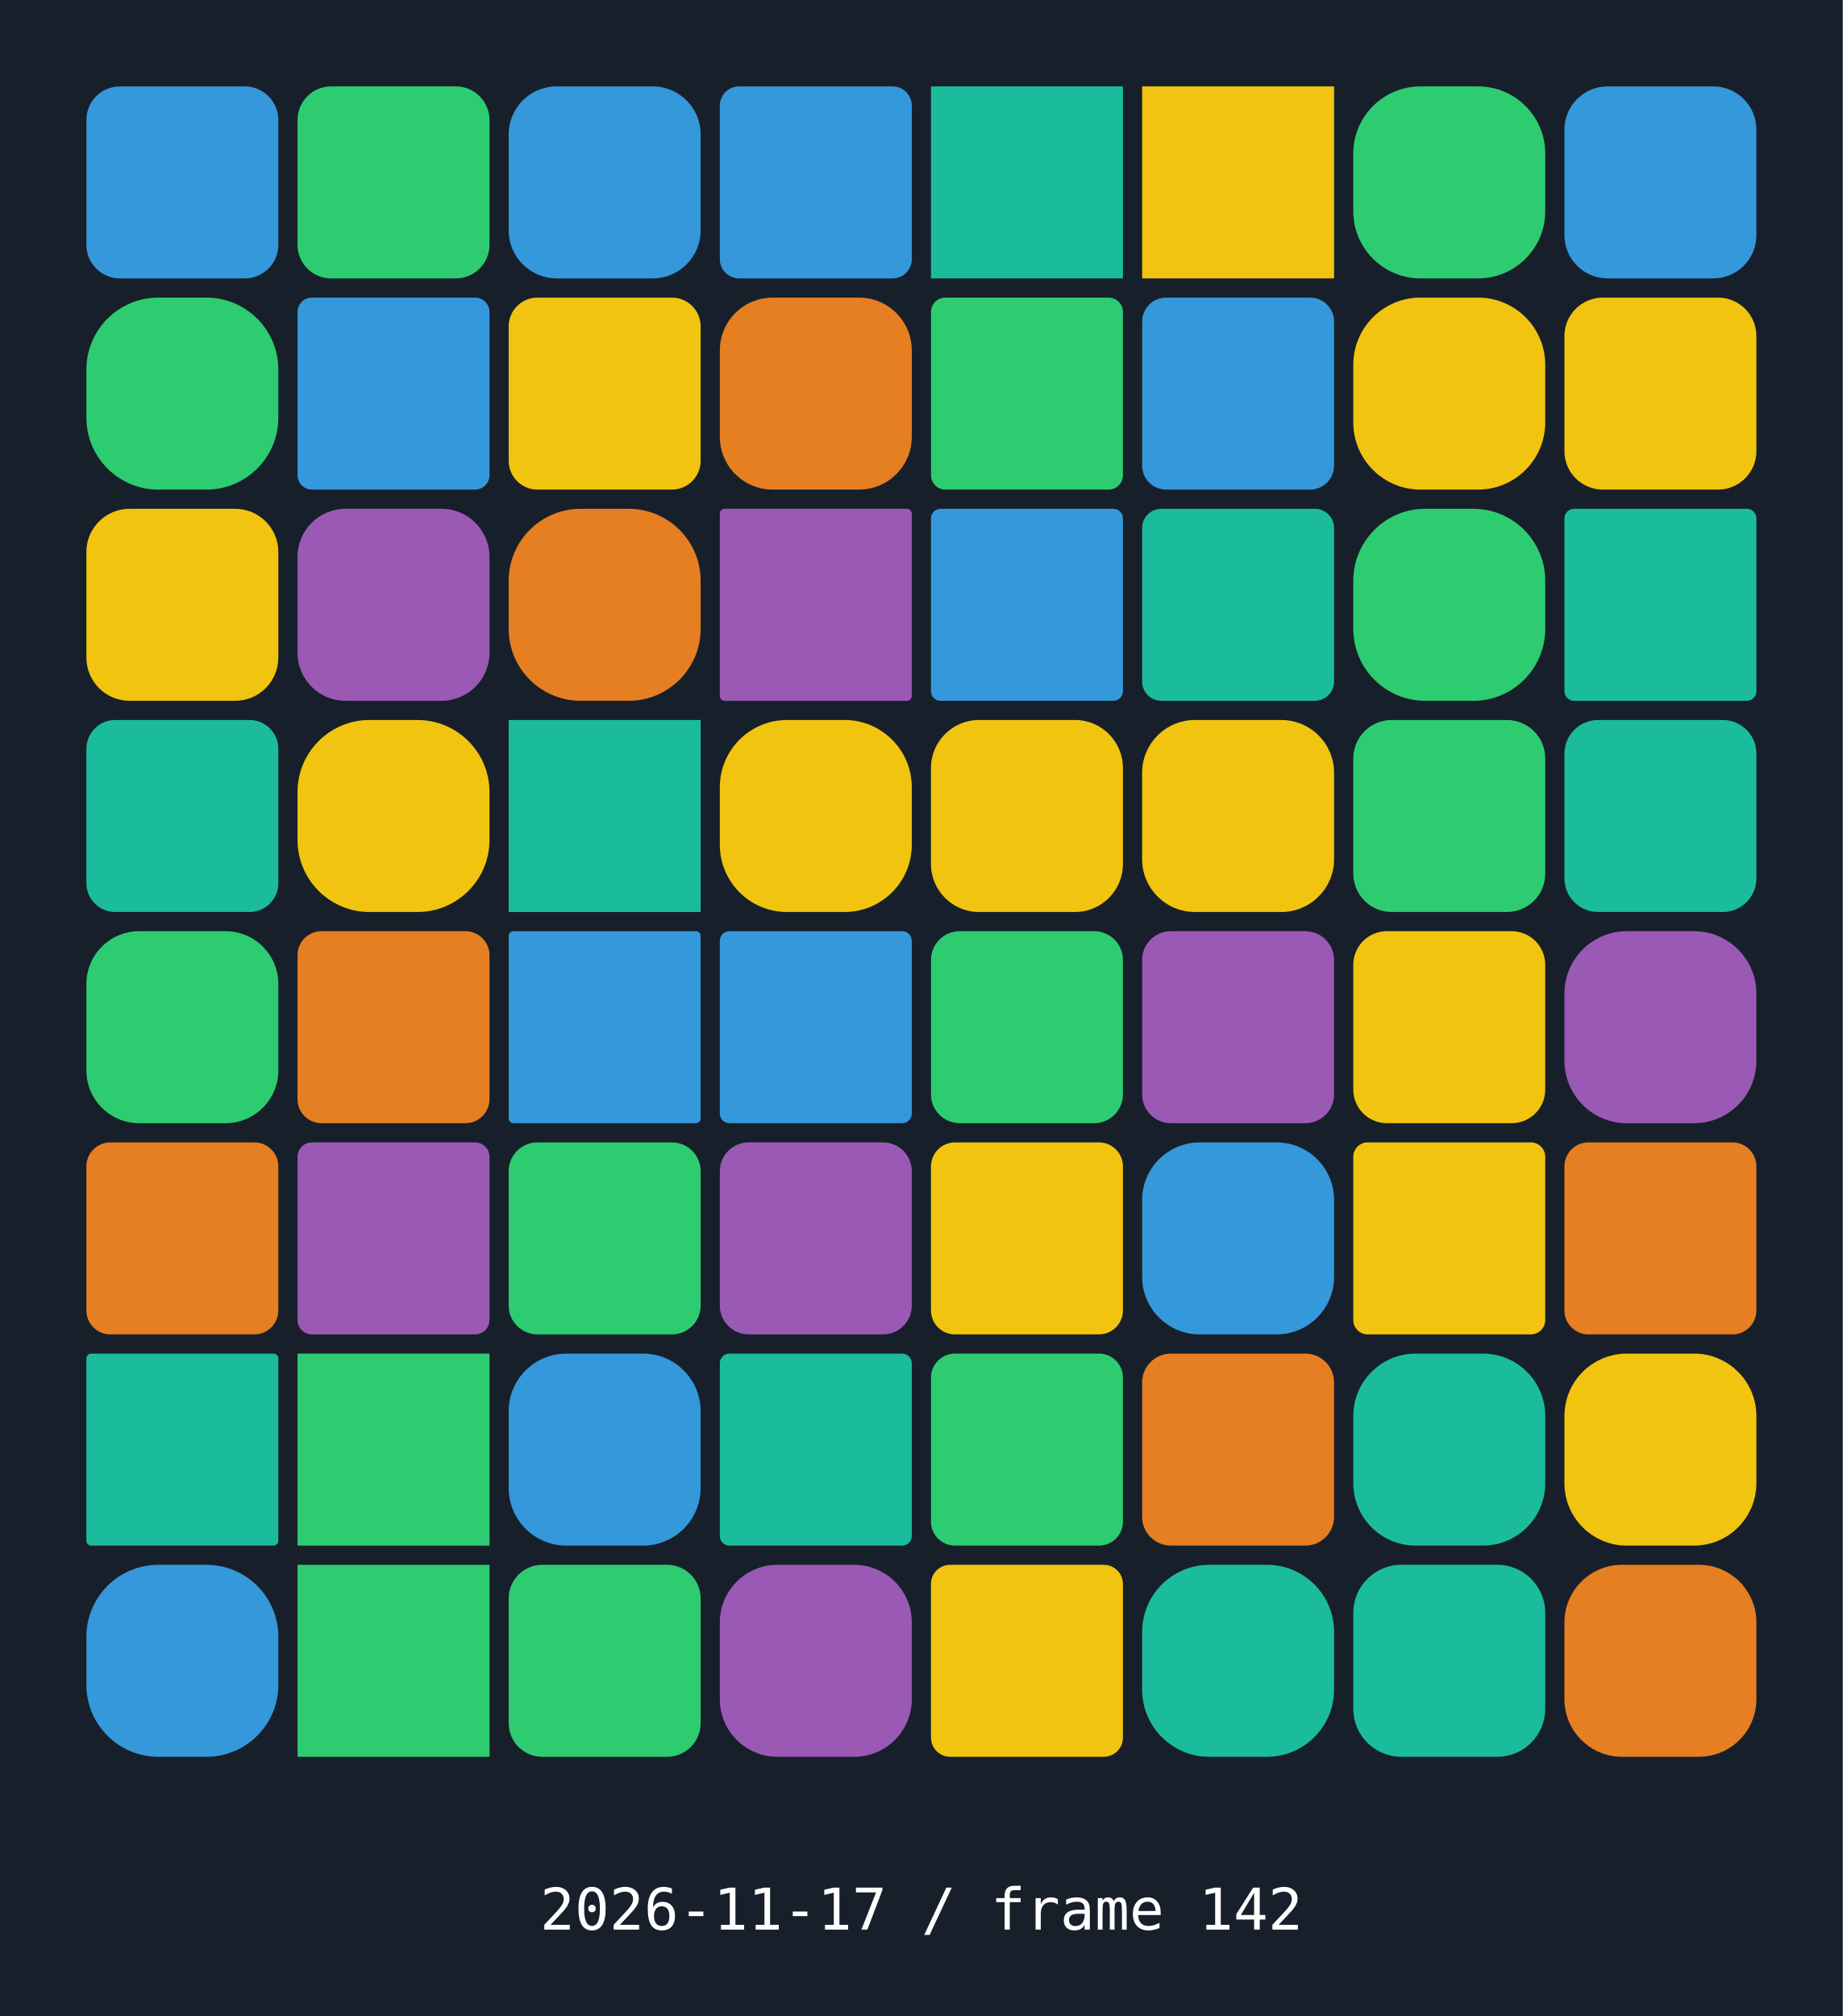
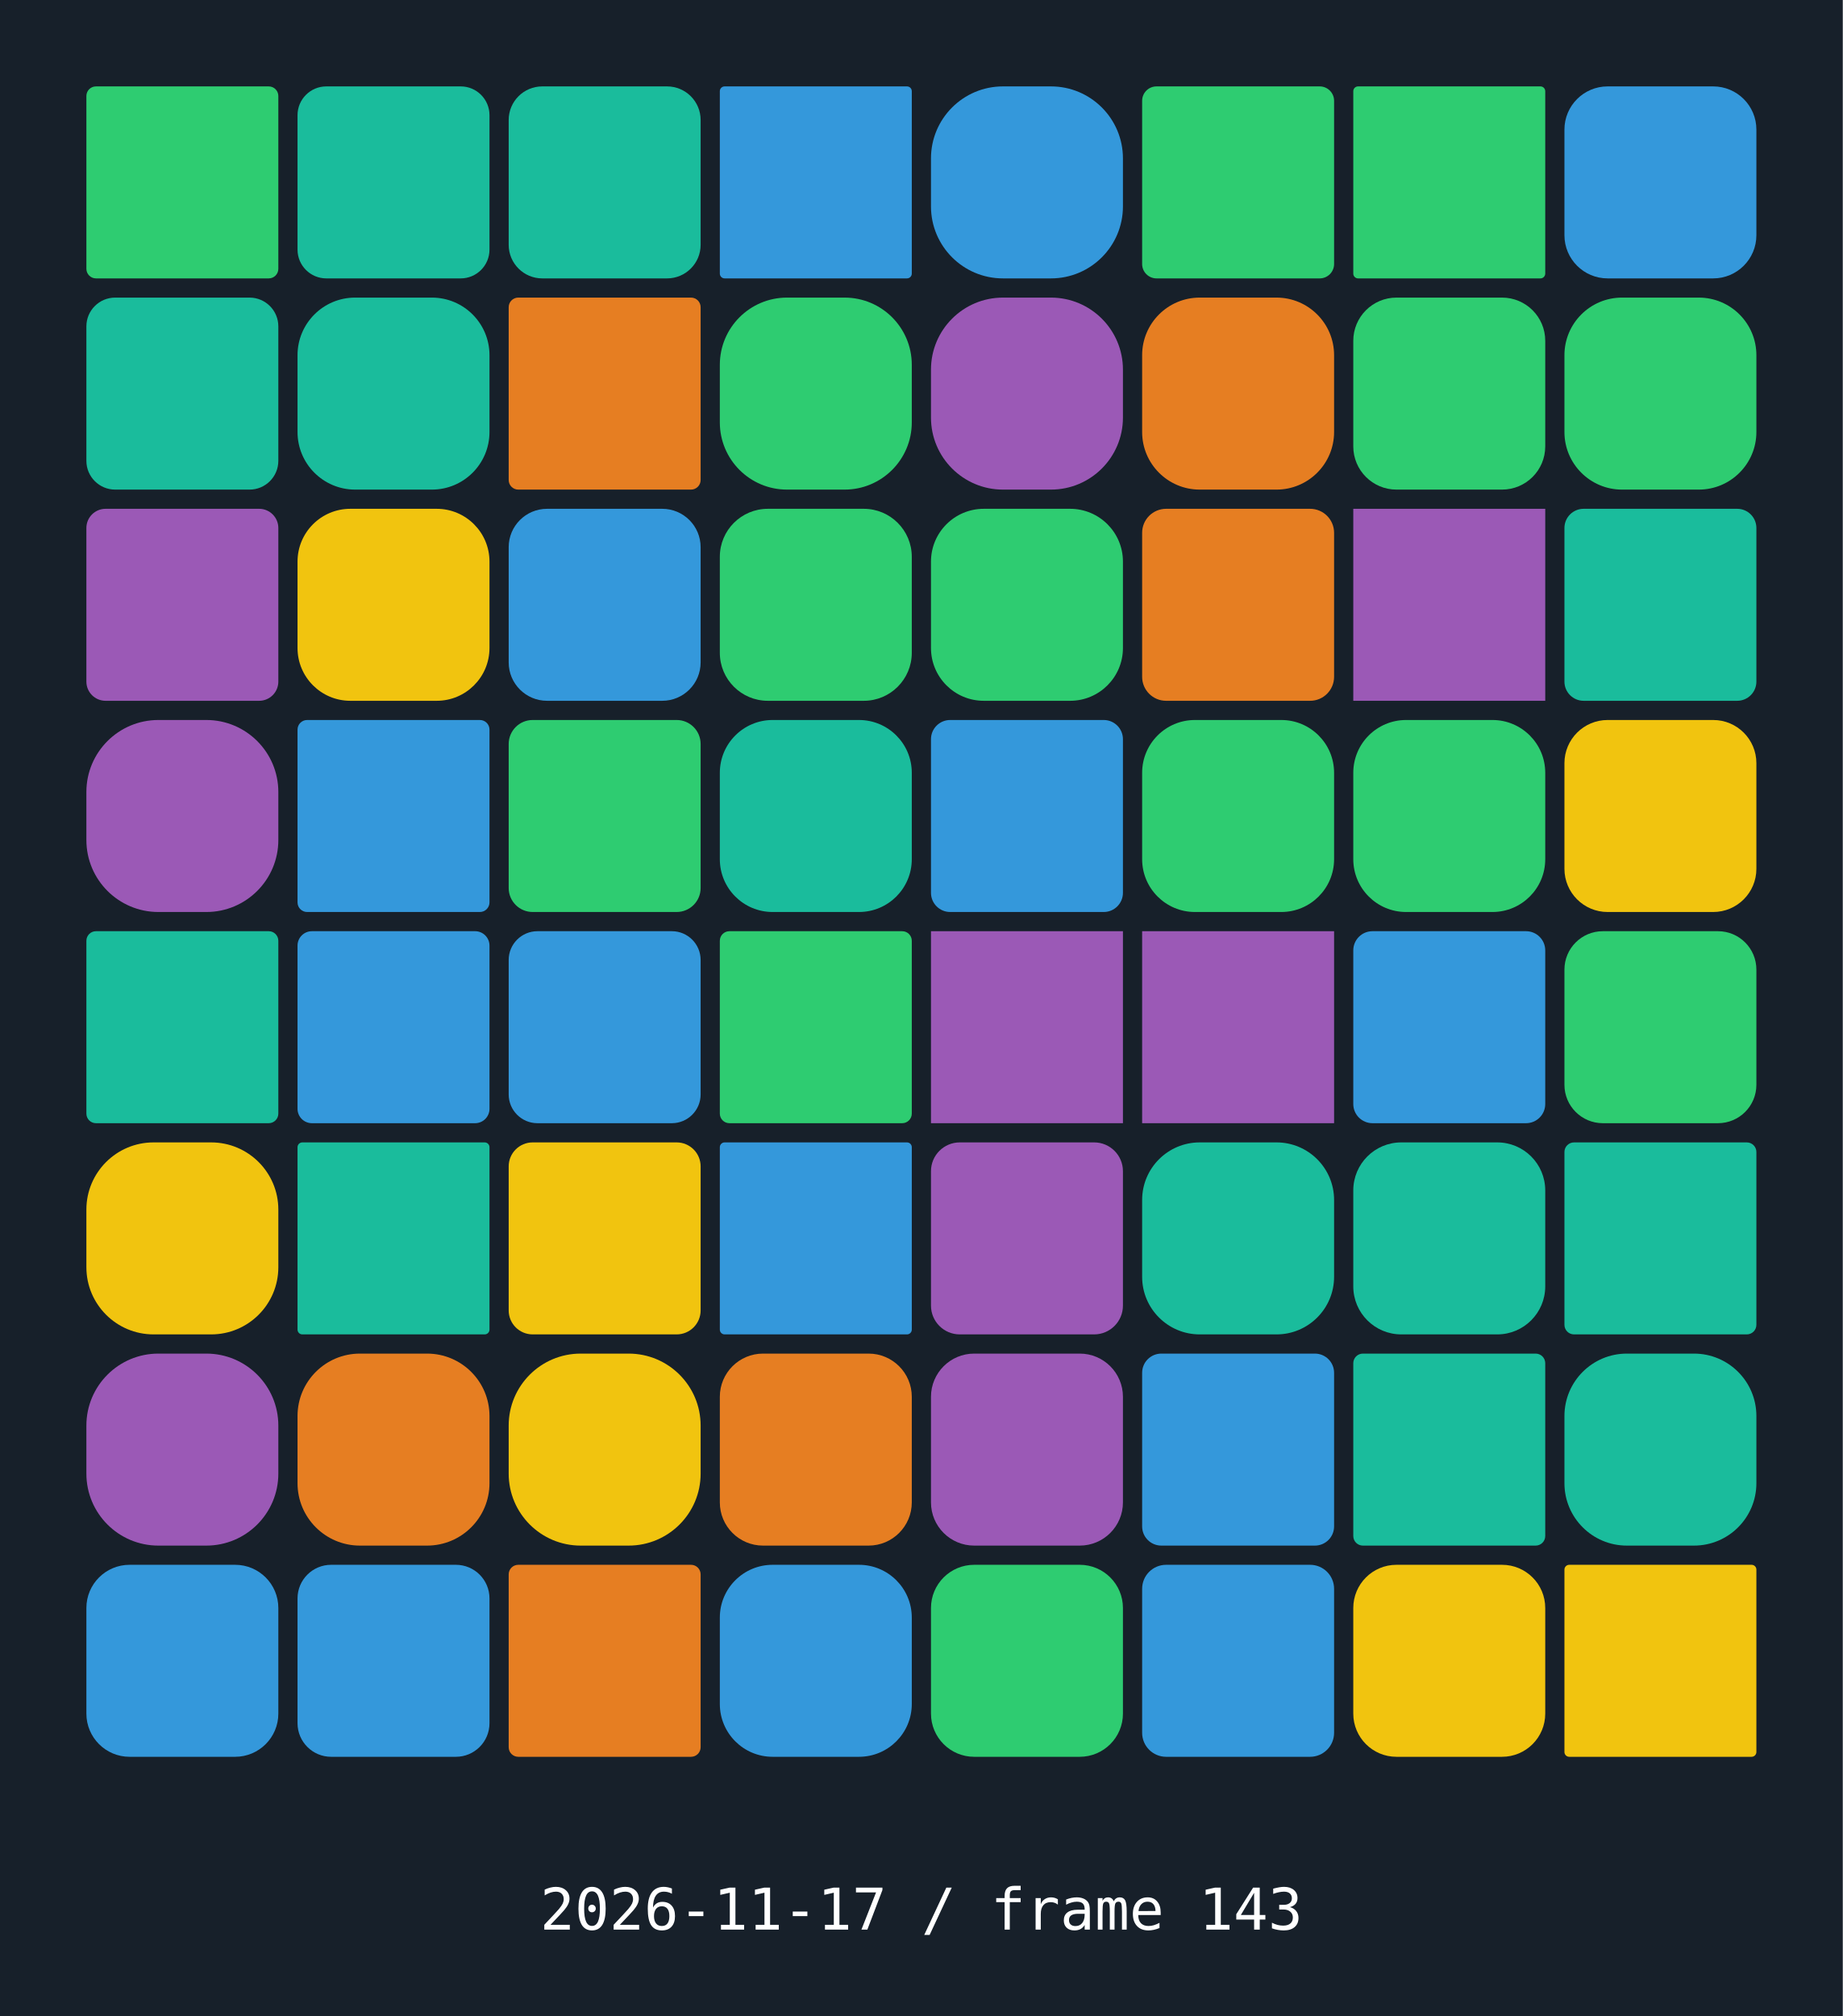
<svg xmlns="http://www.w3.org/2000/svg" width="384" height="420" viewBox="0 0 384 420">
  <rect width="384" height="420" fill="#17202a" />
-   <rect x="18" y="18" width="40" height="40" rx="7" fill="#3498db" />
-   <rect x="62" y="18" width="40" height="40" rx="7" fill="#2ecc71" />
-   <rect x="106" y="18" width="40" height="40" rx="10" fill="#3498db" />
-   <rect x="150" y="18" width="40" height="40" rx="4" fill="#3498db" />
-   <rect x="194" y="18" width="40" height="40" rx="0" fill="#1abc9c" />
-   <rect x="238" y="18" width="40" height="40" rx="0" fill="#f1c40f" />
-   <rect x="282" y="18" width="40" height="40" rx="14" fill="#2ecc71" />
+   <rect x="18" y="18" width="40" height="40" rx="2" fill="#2ecc71" />
+   <rect x="62" y="18" width="40" height="40" rx="6" fill="#1abc9c" />
+   <rect x="106" y="18" width="40" height="40" rx="7" fill="#1abc9c" />
+   <rect x="150" y="18" width="40" height="40" rx="1" fill="#3498db" />
+   <rect x="194" y="18" width="40" height="40" rx="15" fill="#3498db" />
+   <rect x="238" y="18" width="40" height="40" rx="3" fill="#2ecc71" />
+   <rect x="282" y="18" width="40" height="40" rx="1" fill="#2ecc71" />
  <rect x="326" y="18" width="40" height="40" rx="9" fill="#3498db" />
-   <rect x="18" y="62" width="40" height="40" rx="15" fill="#2ecc71" />
-   <rect x="62" y="62" width="40" height="40" rx="3" fill="#3498db" />
-   <rect x="106" y="62" width="40" height="40" rx="6" fill="#f1c40f" />
-   <rect x="150" y="62" width="40" height="40" rx="11" fill="#e67e22" />
-   <rect x="194" y="62" width="40" height="40" rx="3" fill="#2ecc71" />
-   <rect x="238" y="62" width="40" height="40" rx="5" fill="#3498db" />
-   <rect x="282" y="62" width="40" height="40" rx="14" fill="#f1c40f" />
-   <rect x="326" y="62" width="40" height="40" rx="8" fill="#f1c40f" />
-   <rect x="18" y="106" width="40" height="40" rx="9" fill="#f1c40f" />
-   <rect x="62" y="106" width="40" height="40" rx="10" fill="#9b59b6" />
-   <rect x="106" y="106" width="40" height="40" rx="15" fill="#e67e22" />
-   <rect x="150" y="106" width="40" height="40" rx="1" fill="#9b59b6" />
-   <rect x="194" y="106" width="40" height="40" rx="2" fill="#3498db" />
-   <rect x="238" y="106" width="40" height="40" rx="4" fill="#1abc9c" />
-   <rect x="282" y="106" width="40" height="40" rx="15" fill="#2ecc71" />
-   <rect x="326" y="106" width="40" height="40" rx="2" fill="#1abc9c" />
-   <rect x="18" y="150" width="40" height="40" rx="6" fill="#1abc9c" />
-   <rect x="62" y="150" width="40" height="40" rx="15" fill="#f1c40f" />
-   <rect x="106" y="150" width="40" height="40" rx="0" fill="#1abc9c" />
-   <rect x="150" y="150" width="40" height="40" rx="14" fill="#f1c40f" />
-   <rect x="194" y="150" width="40" height="40" rx="10" fill="#f1c40f" />
-   <rect x="238" y="150" width="40" height="40" rx="11" fill="#f1c40f" />
-   <rect x="282" y="150" width="40" height="40" rx="8" fill="#2ecc71" />
-   <rect x="326" y="150" width="40" height="40" rx="7" fill="#1abc9c" />
-   <rect x="18" y="194" width="40" height="40" rx="11" fill="#2ecc71" />
-   <rect x="62" y="194" width="40" height="40" rx="5" fill="#e67e22" />
-   <rect x="106" y="194" width="40" height="40" rx="1" fill="#3498db" />
-   <rect x="150" y="194" width="40" height="40" rx="2" fill="#3498db" />
-   <rect x="194" y="194" width="40" height="40" rx="6" fill="#2ecc71" />
-   <rect x="238" y="194" width="40" height="40" rx="6" fill="#9b59b6" />
-   <rect x="282" y="194" width="40" height="40" rx="7" fill="#f1c40f" />
-   <rect x="326" y="194" width="40" height="40" rx="13" fill="#9b59b6" />
-   <rect x="18" y="238" width="40" height="40" rx="5" fill="#e67e22" />
-   <rect x="62" y="238" width="40" height="40" rx="3" fill="#9b59b6" />
-   <rect x="106" y="238" width="40" height="40" rx="6" fill="#2ecc71" />
-   <rect x="150" y="238" width="40" height="40" rx="6" fill="#9b59b6" />
-   <rect x="194" y="238" width="40" height="40" rx="5" fill="#f1c40f" />
-   <rect x="238" y="238" width="40" height="40" rx="12" fill="#3498db" />
-   <rect x="282" y="238" width="40" height="40" rx="3" fill="#f1c40f" />
-   <rect x="326" y="238" width="40" height="40" rx="5" fill="#e67e22" />
-   <rect x="18" y="282" width="40" height="40" rx="1" fill="#1abc9c" />
-   <rect x="62" y="282" width="40" height="40" rx="0" fill="#2ecc71" />
-   <rect x="106" y="282" width="40" height="40" rx="12" fill="#3498db" />
-   <rect x="150" y="282" width="40" height="40" rx="2" fill="#1abc9c" />
-   <rect x="194" y="282" width="40" height="40" rx="5" fill="#2ecc71" />
-   <rect x="238" y="282" width="40" height="40" rx="6" fill="#e67e22" />
-   <rect x="282" y="282" width="40" height="40" rx="13" fill="#1abc9c" />
-   <rect x="326" y="282" width="40" height="40" rx="13" fill="#f1c40f" />
-   <rect x="18" y="326" width="40" height="40" rx="15" fill="#3498db" />
-   <rect x="62" y="326" width="40" height="40" rx="0" fill="#2ecc71" />
-   <rect x="106" y="326" width="40" height="40" rx="7" fill="#2ecc71" />
-   <rect x="150" y="326" width="40" height="40" rx="12" fill="#9b59b6" />
-   <rect x="194" y="326" width="40" height="40" rx="4" fill="#f1c40f" />
-   <rect x="238" y="326" width="40" height="40" rx="14" fill="#1abc9c" />
-   <rect x="282" y="326" width="40" height="40" rx="10" fill="#1abc9c" />
-   <rect x="326" y="326" width="40" height="40" rx="12" fill="#e67e22" />
-   <text x="192" y="402" text-anchor="middle" fill="#ffffff" font-family="monospace">2026-11-17 / frame 142</text>
+   <rect x="18" y="62" width="40" height="40" rx="6" fill="#1abc9c" />
+   <rect x="62" y="62" width="40" height="40" rx="12" fill="#1abc9c" />
+   <rect x="106" y="62" width="40" height="40" rx="2" fill="#e67e22" />
+   <rect x="150" y="62" width="40" height="40" rx="14" fill="#2ecc71" />
+   <rect x="194" y="62" width="40" height="40" rx="15" fill="#9b59b6" />
+   <rect x="238" y="62" width="40" height="40" rx="12" fill="#e67e22" />
+   <rect x="282" y="62" width="40" height="40" rx="9" fill="#2ecc71" />
+   <rect x="326" y="62" width="40" height="40" rx="12" fill="#2ecc71" />
+   <rect x="18" y="106" width="40" height="40" rx="4" fill="#9b59b6" />
+   <rect x="62" y="106" width="40" height="40" rx="11" fill="#f1c40f" />
+   <rect x="106" y="106" width="40" height="40" rx="8" fill="#3498db" />
+   <rect x="150" y="106" width="40" height="40" rx="10" fill="#2ecc71" />
+   <rect x="194" y="106" width="40" height="40" rx="11" fill="#2ecc71" />
+   <rect x="238" y="106" width="40" height="40" rx="5" fill="#e67e22" />
+   <rect x="282" y="106" width="40" height="40" rx="0" fill="#9b59b6" />
+   <rect x="326" y="106" width="40" height="40" rx="4" fill="#1abc9c" />
+   <rect x="18" y="150" width="40" height="40" rx="15" fill="#9b59b6" />
+   <rect x="62" y="150" width="40" height="40" rx="2" fill="#3498db" />
+   <rect x="106" y="150" width="40" height="40" rx="5" fill="#2ecc71" />
+   <rect x="150" y="150" width="40" height="40" rx="11" fill="#1abc9c" />
+   <rect x="194" y="150" width="40" height="40" rx="4" fill="#3498db" />
+   <rect x="238" y="150" width="40" height="40" rx="11" fill="#2ecc71" />
+   <rect x="282" y="150" width="40" height="40" rx="11" fill="#2ecc71" />
+   <rect x="326" y="150" width="40" height="40" rx="9" fill="#f1c40f" />
+   <rect x="18" y="194" width="40" height="40" rx="2" fill="#1abc9c" />
+   <rect x="62" y="194" width="40" height="40" rx="3" fill="#3498db" />
+   <rect x="106" y="194" width="40" height="40" rx="6" fill="#3498db" />
+   <rect x="150" y="194" width="40" height="40" rx="2" fill="#2ecc71" />
+   <rect x="194" y="194" width="40" height="40" rx="0" fill="#9b59b6" />
+   <rect x="238" y="194" width="40" height="40" rx="0" fill="#9b59b6" />
+   <rect x="282" y="194" width="40" height="40" rx="4" fill="#3498db" />
+   <rect x="326" y="194" width="40" height="40" rx="8" fill="#2ecc71" />
+   <rect x="18" y="238" width="40" height="40" rx="14" fill="#f1c40f" />
+   <rect x="62" y="238" width="40" height="40" rx="1" fill="#1abc9c" />
+   <rect x="106" y="238" width="40" height="40" rx="5" fill="#f1c40f" />
+   <rect x="150" y="238" width="40" height="40" rx="1" fill="#3498db" />
+   <rect x="194" y="238" width="40" height="40" rx="6" fill="#9b59b6" />
+   <rect x="238" y="238" width="40" height="40" rx="12" fill="#1abc9c" />
+   <rect x="282" y="238" width="40" height="40" rx="10" fill="#1abc9c" />
+   <rect x="326" y="238" width="40" height="40" rx="2" fill="#1abc9c" />
+   <rect x="18" y="282" width="40" height="40" rx="15" fill="#9b59b6" />
+   <rect x="62" y="282" width="40" height="40" rx="13" fill="#e67e22" />
+   <rect x="106" y="282" width="40" height="40" rx="15" fill="#f1c40f" />
+   <rect x="150" y="282" width="40" height="40" rx="9" fill="#e67e22" />
+   <rect x="194" y="282" width="40" height="40" rx="9" fill="#9b59b6" />
+   <rect x="238" y="282" width="40" height="40" rx="4" fill="#3498db" />
+   <rect x="282" y="282" width="40" height="40" rx="2" fill="#1abc9c" />
+   <rect x="326" y="282" width="40" height="40" rx="13" fill="#1abc9c" />
+   <rect x="18" y="326" width="40" height="40" rx="9" fill="#3498db" />
+   <rect x="62" y="326" width="40" height="40" rx="7" fill="#3498db" />
+   <rect x="106" y="326" width="40" height="40" rx="2" fill="#e67e22" />
+   <rect x="150" y="326" width="40" height="40" rx="11" fill="#3498db" />
+   <rect x="194" y="326" width="40" height="40" rx="9" fill="#2ecc71" />
+   <rect x="238" y="326" width="40" height="40" rx="5" fill="#3498db" />
+   <rect x="282" y="326" width="40" height="40" rx="9" fill="#f1c40f" />
+   <rect x="326" y="326" width="40" height="40" rx="1" fill="#f1c40f" />
+   <text x="192" y="402" text-anchor="middle" fill="#ffffff" font-family="monospace">2026-11-17 / frame 143</text>
</svg>
